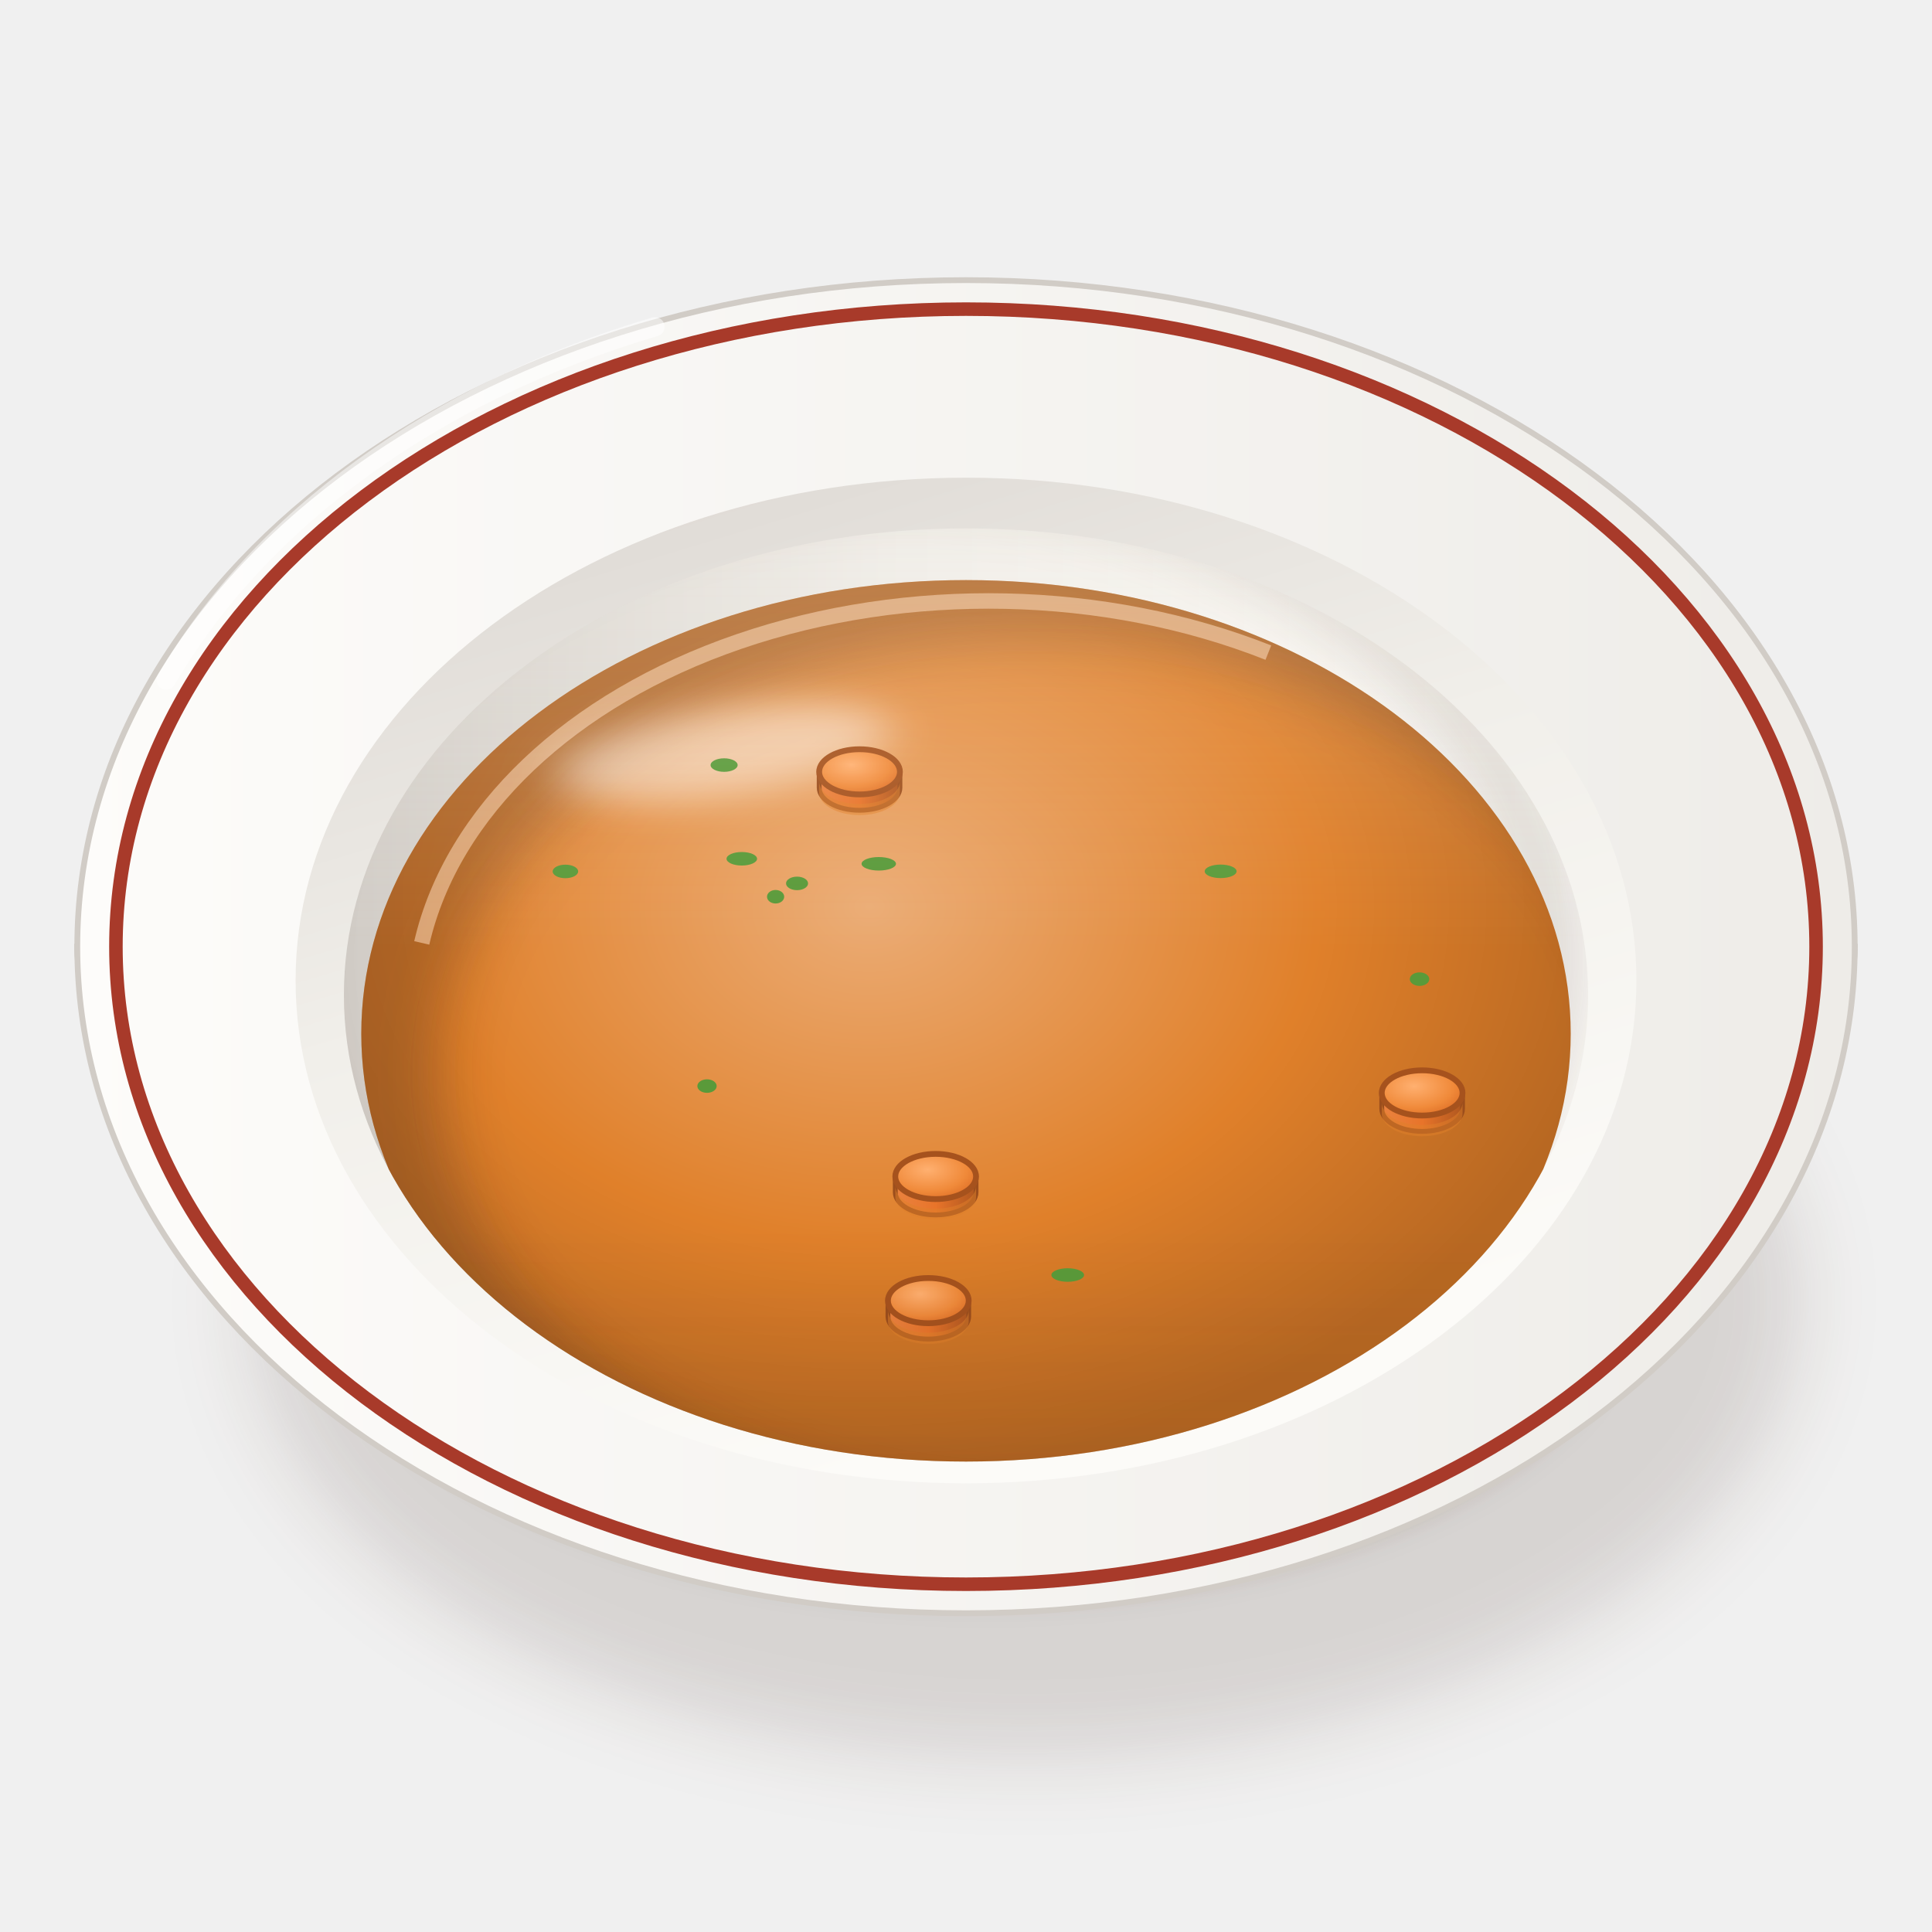
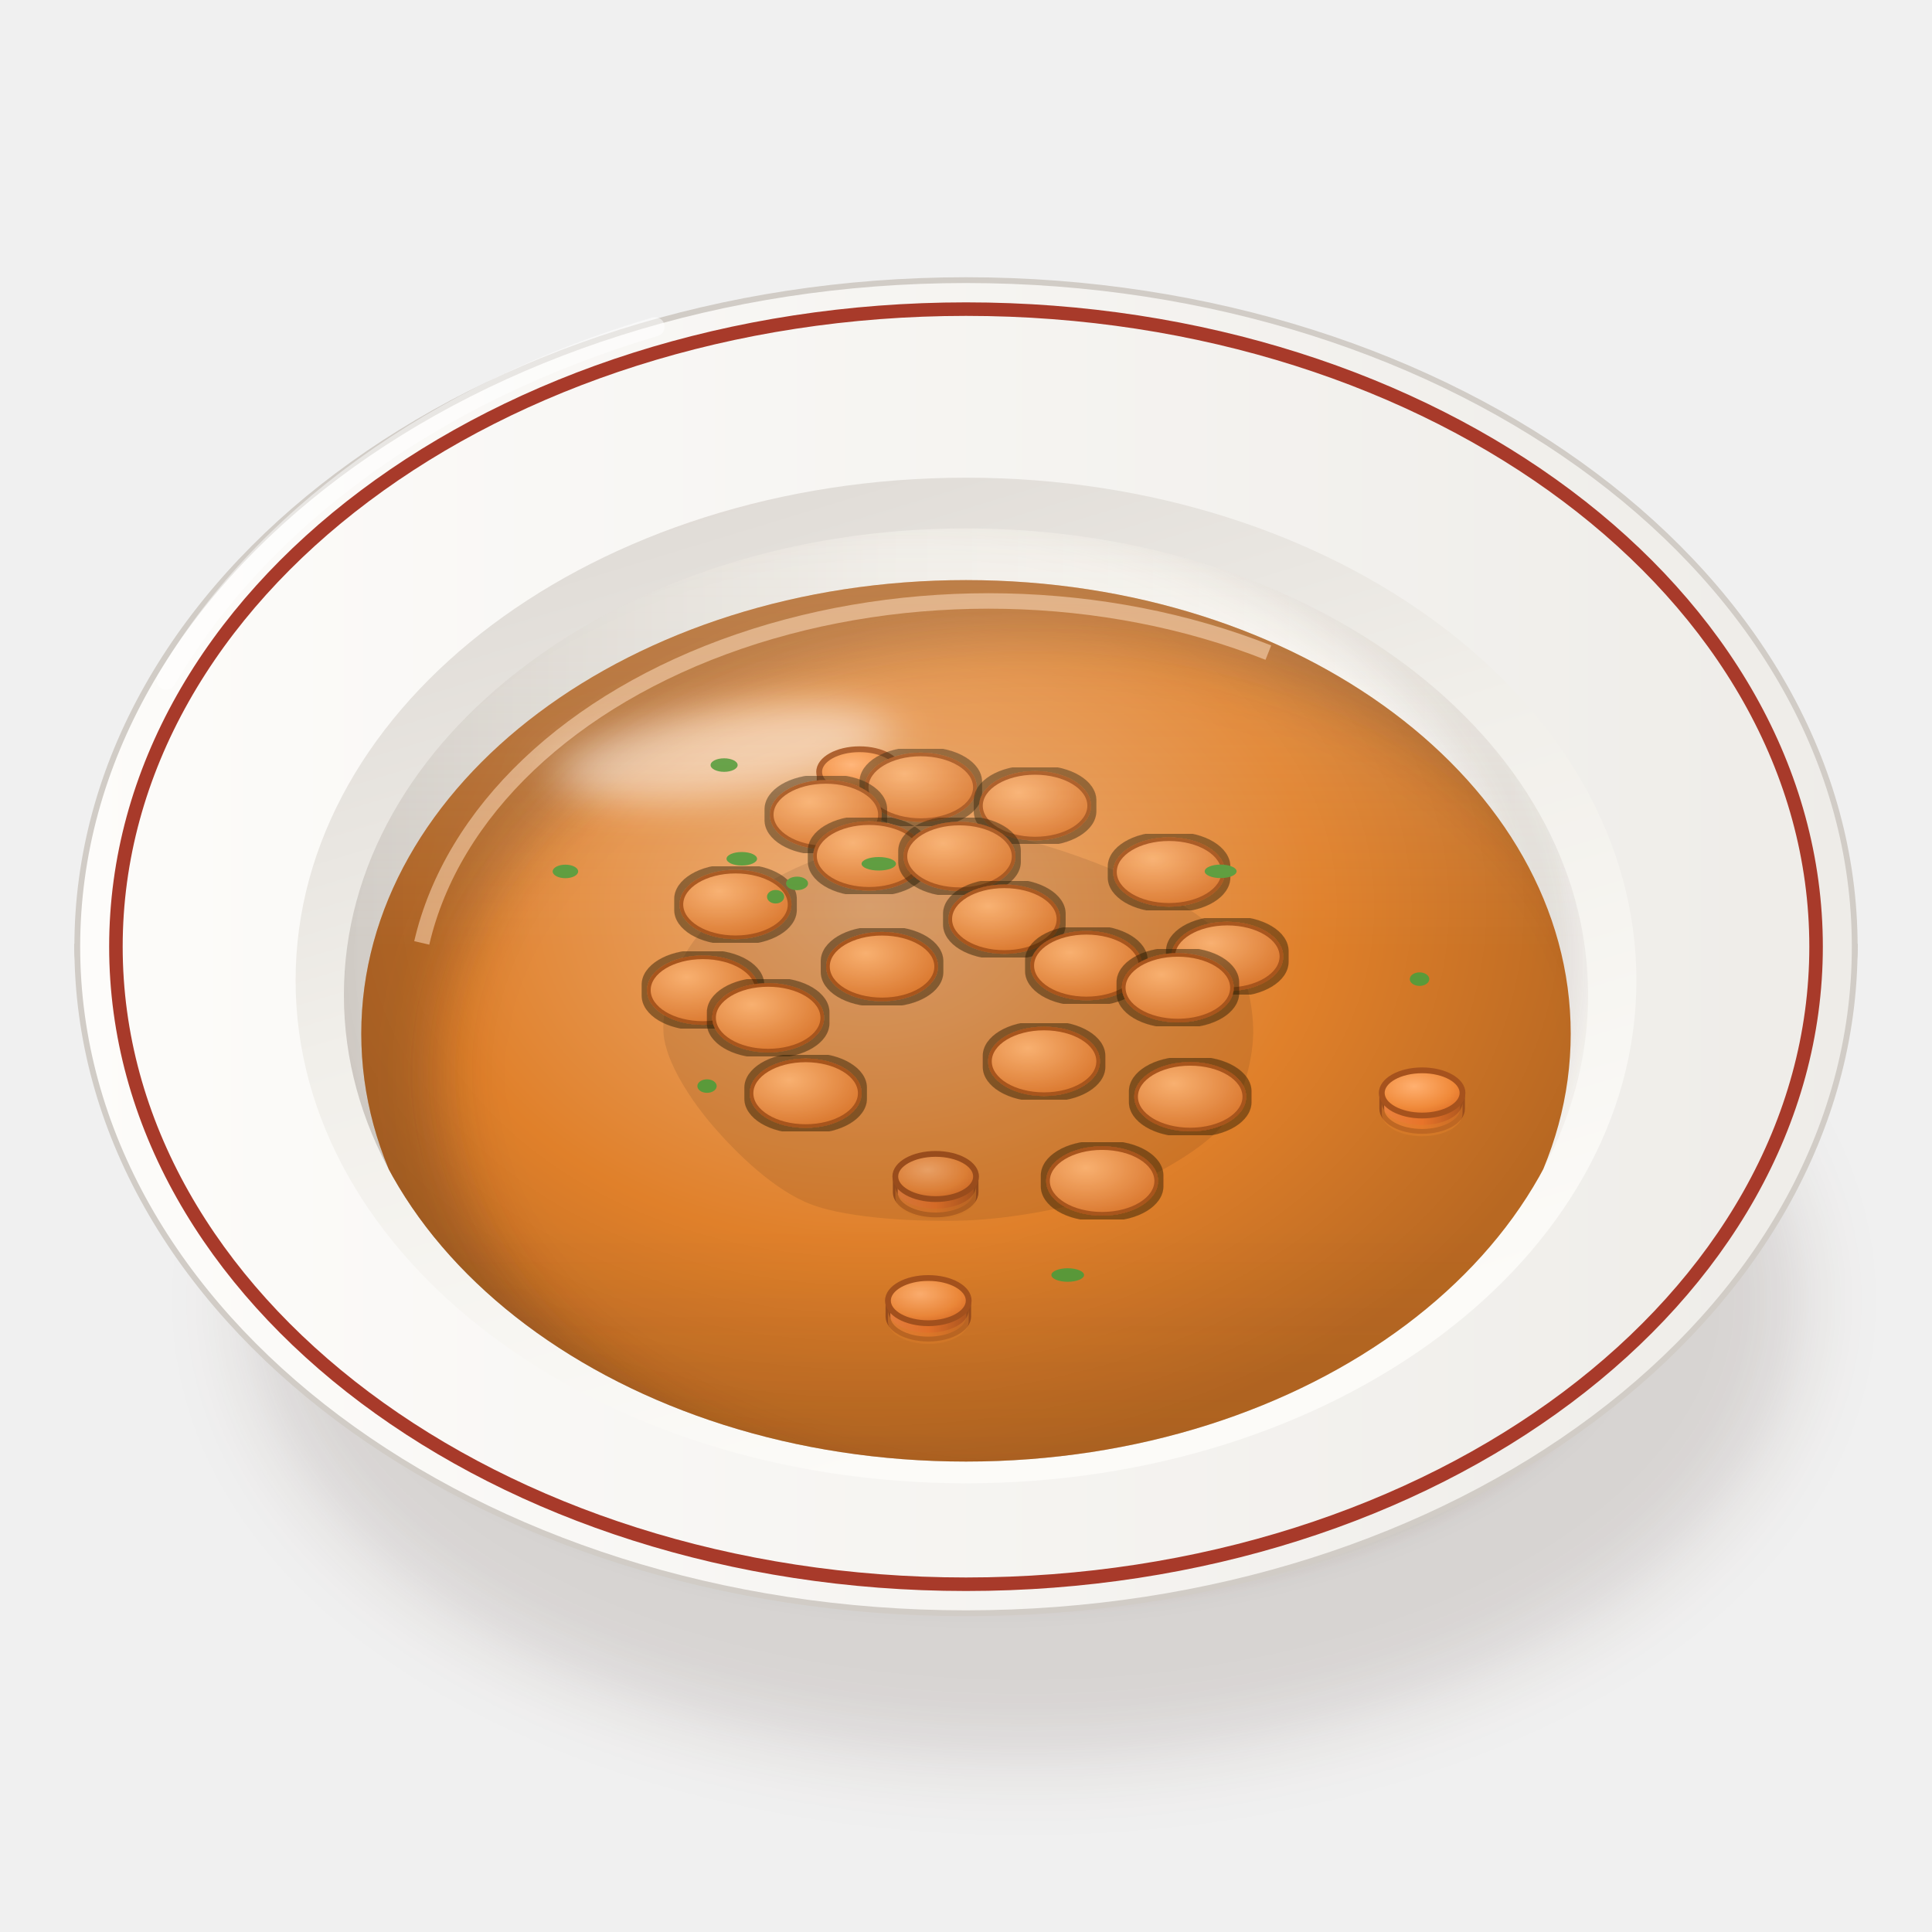
<svg xmlns="http://www.w3.org/2000/svg" viewBox="0 0 200 200" width="400" height="400">
  <defs>
    <filter id="pl_soczewicowa-1" x="-50%" y="-50%" width="200%" height="200%">
      <feGaussianBlur stdDeviation="4" />
    </filter>
    <filter id="pl_soczewicowa-2" x="-50%" y="-50%" width="200%" height="200%">
      <feGaussianBlur stdDeviation="1.6" />
    </filter>
    <linearGradient id="pl_soczewicowa-3" x1="0" y1="0" x2="1" y2="0">
      <stop offset="0" stop-color="#fbfbf7" />
      <stop offset="0.6" stop-color="#eae8e3" />
      <stop offset="1" stop-color="#c9c3bc" />
    </linearGradient>
    <linearGradient id="pl_soczewicowa-4" x1="0" y1="0" x2="1" y2="0">
      <stop offset="0" stop-color="#fdfcfa" />
      <stop offset="1" stop-color="#eeece8" />
    </linearGradient>
    <linearGradient id="pl_soczewicowa-5" x1="0" y1="0" x2="0.4" y2="1">
      <stop offset="0" stop-color="#dad5d0" />
      <stop offset="0.5" stop-color="#f1efea" />
      <stop offset="1" stop-color="#fcfbf8" />
    </linearGradient>
    <linearGradient id="pl_soczewicowa-6" x1="0" y1="0" x2="1" y2="0">
      <stop offset="0" stop-color="#d1ccc6" />
      <stop offset="0.45" stop-color="#eeece8" />
      <stop offset="1" stop-color="#fcfbf7" />
    </linearGradient>
    <clipPath id="pl_soczewicowa-7">
      <path d="M35.6,103A64.4,48.3 0 1 0 164.4,103A64.4,48.3 0 1 0 35.6,103Z" />
    </clipPath>
    <filter id="pl_soczewicowa-8" x="-50%" y="-50%" width="200%" height="200%">
      <feGaussianBlur stdDeviation="2.5" />
    </filter>
    <clipPath id="pl_soczewicowa-9">
      <path d="M35.6,103 A64.4,48.3 0 0 0 164.4,103 L200,103 L200,0 L0,0 L0,103Z" />
    </clipPath>
    <radialGradient id="pl_soczewicowa-10" cx="0.42" cy="0.36" r="0.62">
      <stop offset="0" stop-color="#ebac75" />
      <stop offset="0.6" stop-color="#e0802a" />
      <stop offset="1" stop-color="#b86822" />
    </radialGradient>
    <clipPath id="pl_soczewicowa-11">
      <path d="M37.4,107A62.6,46.95 0 1 0 162.6,107A62.6,46.95 0 1 0 37.4,107Z" />
    </clipPath>
    <filter id="pl_soczewicowa-12" x="-50%" y="-50%" width="200%" height="200%">
      <feGaussianBlur stdDeviation="3" />
    </filter>
    <filter id="pl_soczewicowa-13" x="-50%" y="-50%" width="200%" height="200%">
      <feGaussianBlur stdDeviation="2.2" />
    </filter>
    <radialGradient id="pl_soczewicowa-14" cx="0.4" cy="0.35" r="0.8">
      <stop offset="0" stop-color="#ffb070" />
      <stop offset="0.6" stop-color="#f08a3a" />
      <stop offset="1" stop-color="#d8641e" />
    </radialGradient>
    <linearGradient id="pl_soczewicowa-15" x1="0" y1="0" x2="1" y2="0">
      <stop offset="0" stop-color="#ea823f" />
      <stop offset="0.5" stop-color="#e8742a" />
      <stop offset="1" stop-color="#af571f" />
    </linearGradient>
-     <linearGradient id="pl_soczewicowa-16" x1="0" y1="0" x2="0" y2="1">
+     <radialGradient id="pl_soczewicowa-16" cx="0.35" cy="0.3" r="0.8">
+       <stop offset="0" stop-color="#f8b070" />
+       <stop offset="1" stop-color="#d8742a" />
+     </radialGradient>
+     <filter id="pl_soczewicowa-17" x="-8%" y="-8%" width="116%" height="116%">
+       <feMorphology in="SourceAlpha" operator="dilate" radius="0.5" result="d" />
+       <feFlood flood-color="#2a1206" flood-opacity="0.45" />
+       <feComposite in2="d" operator="in" result="o" />
+       <feMerge>
+         <feMergeNode in="o" />
+         <feMergeNode in="SourceGraphic" />
+       </feMerge>
+     </filter>
+     <linearGradient id="pl_soczewicowa-18" x1="0" y1="0" x2="0" y2="1">
      <stop offset="0" stop-color="#fff8ec" stop-opacity="0.2" />
      <stop offset="0.45" stop-color="#fff8ec" stop-opacity="0" />
      <stop offset="0.75" stop-color="#3a2212" stop-opacity="0" />
      <stop offset="1" stop-color="#3a2212" stop-opacity="0.1" />
    </linearGradient>
  </defs>
  <ellipse cx="106" cy="134.63" rx="80.37" ry="47.36" fill="#3a2212" opacity="0.14" filter="url(#pl_soczewicowa-1)" />
  <ellipse cx="102" cy="132.63" rx="66.02" ry="32.29" fill="#3a2212" opacity="0.28" filter="url(#pl_soczewicowa-2)" />
  <path d="M8,98 C8,114 32.8,134.7 44.8,136.77 L155.2,136.77 C167.2,134.7 192,114 192,98Z" fill="url(#pl_soczewicowa-3)" stroke="#c0bab3" stroke-width=".6" />
  <path d="M8,98A92,69 0 1 0 192,98A92,69 0 1 0 8,98Z" fill="url(#pl_soczewicowa-4)" stroke="#d1ccc6" stroke-width=".6" />
  <path d="M12,98A88,66 0 1 0 188,98A88,66 0 1 0 12,98Z" fill="none" stroke="#a83a2a" stroke-width="1.4" />
  <path d="M30.6,101.5A69.4,52.05 0 1 0 169.4,101.5A69.4,52.05 0 1 0 30.6,101.5Z" fill="url(#pl_soczewicowa-5)" />
  <path d="M35.6,103A64.4,48.3 0 1 0 164.4,103A64.4,48.3 0 1 0 35.6,103Z" fill="url(#pl_soczewicowa-6)" />
  <g clip-path="url(#pl_soczewicowa-7)">
    <path d="M27.6,99A66.4,50.3 0 1 0 160.4,99A66.4,50.3 0 1 0 27.6,99Z" fill="none" stroke="#3a2212" stroke-width="8" opacity=".14" filter="url(#pl_soczewicowa-8)" />
  </g>
  <g clip-path="url(#pl_soczewicowa-7)">
    <path d="M37.4,107A62.6,46.95 0 1 0 162.6,107A62.6,46.95 0 1 0 37.4,107Z" fill="url(#pl_soczewicowa-10)" />
    <g clip-path="url(#pl_soczewicowa-11)">
      <path fill-rule="evenodd" d="M0,0 H200 V200 H0Z M45.65,111A61.35,45.07 0 1 0 168.35,111A61.35,45.07 0 1 0 45.65,111Z" fill="#3a2212" opacity="0.3" filter="url(#pl_soczewicowa-12)" />
      <path d="M43.66,97.61 A59.47,42.26 0 0 1 131.3,67.56" stroke="#f1c69f" stroke-width="1.6" fill="none" opacity=".65" />
    </g>
  </g>
  <g clip-path="url(#pl_soczewicowa-11)">
    <ellipse cx="74.96" cy="77.89" rx="17.53" ry="4.5" fill="#fff" opacity="0.5" transform="rotate(-8 74.96 77.89)" filter="url(#pl_soczewicowa-13)" />
  </g>
  <g clip-path="url(#pl_soczewicowa-9)">
    <path d="M84.8,79.9 L84.8,81.54 A4.18,2.34 0 0 0 93.16,81.54 L93.16,79.9Z" fill="url(#pl_soczewicowa-15)" stroke="#9c4e1c" stroke-width=".5" />
    <path d="M84.8,80.89 A4.18,2.34 0 0 0 93.16,80.89 L93.16,82.04 A4.18,2.34 0 0 1 84.8,82.04Z" fill="#e0802a" opacity=".5" />
    <ellipse cx="88.98" cy="79.9" rx="4.18" ry="2.34" fill="url(#pl_soczewicowa-14)" stroke="#a6521d" stroke-width=".6" />
    <path d="M143.04,113.14 L143.04,114.78 A4.18,2.34 0 0 0 151.4,114.78 L151.4,113.14Z" fill="url(#pl_soczewicowa-15)" stroke="#9c4e1c" stroke-width=".5" />
    <path d="M143.04,114.12 A4.18,2.34 0 0 0 151.4,114.12 L151.4,115.28 A4.18,2.34 0 0 1 143.04,115.28Z" fill="#e0802a" opacity=".5" />
    <ellipse cx="147.22" cy="113.14" rx="4.18" ry="2.34" fill="url(#pl_soczewicowa-14)" stroke="#a6521d" stroke-width=".6" />
    <path d="M92.68,121.79 L92.68,123.43 A4.18,2.34 0 0 0 101.04,123.43 L101.04,121.79Z" fill="url(#pl_soczewicowa-15)" stroke="#9c4e1c" stroke-width=".5" />
    <path d="M92.68,122.78 A4.18,2.34 0 0 0 101.04,122.78 L101.04,123.93 A4.18,2.34 0 0 1 92.68,123.93Z" fill="#e0802a" opacity=".5" />
    <ellipse cx="96.86" cy="121.79" rx="4.18" ry="2.34" fill="url(#pl_soczewicowa-14)" stroke="#a6521d" stroke-width=".6" />
    <path d="M91.92,134.64 L91.92,136.28 A4.18,2.34 0 0 0 100.28,136.28 L100.28,134.64Z" fill="url(#pl_soczewicowa-15)" stroke="#9c4e1c" stroke-width=".5" />
    <path d="M91.92,135.62 A4.18,2.34 0 0 0 100.28,135.62 L100.28,136.78 A4.18,2.34 0 0 1 91.92,136.78Z" fill="#e0802a" opacity=".5" />
    <ellipse cx="96.1" cy="134.64" rx="4.18" ry="2.34" fill="url(#pl_soczewicowa-14)" stroke="#a6521d" stroke-width=".6" />
+     <path d="M129.73,107C129.67,109.95 128.55,114.28 126.32,116.77C124.1,119.26 118.85,122.16 114.9,123.59C110.95,125.03 104.62,126.17 100,126.34C95.38,126.51 88,126.17 84.08,124.72C80.17,123.28 76.22,119.34 73.91,116.68C71.6,114.03 68.92,109.99 68.69,107C68.45,104.01 70.05,99.41 72.35,96.74C74.64,94.07 79.85,90.79 83.99,89.18C88.14,87.57 95.31,85.86 100,85.98C104.68,86.11 111.22,88.38 115.22,90.04C119.23,91.71 124.51,94.55 126.69,97.09C128.86,99.63 129.78,104.05 129.73,107Z" fill="#3a2212" opacity=".12" />
+     <g filter="url(#pl_soczewicowa-17)">
+       <g transform="translate(95.32 81.5) scale(1.25) translate(-95.32 -81.5)">
+         <ellipse cx="95.32" cy="81.5" rx="4.48" ry="2.72" fill="url(#pl_soczewicowa-16)" stroke="#a8541e" stroke-width=".3" />
+       </g>
+     </g>
+     <g filter="url(#pl_soczewicowa-17)">
+       <g transform="translate(107.15 83.41) scale(1.25) translate(-107.15 -83.41)">
+         <ellipse cx="107.15" cy="83.41" rx="4.48" ry="2.72" fill="url(#pl_soczewicowa-16)" stroke="#a8541e" stroke-width=".3" />
+       </g>
+     </g>
+     <g filter="url(#pl_soczewicowa-17)">
+       <g transform="translate(85.49 84.34) scale(1.25) translate(-85.49 -84.34)">
+         <ellipse cx="85.49" cy="84.34" rx="4.48" ry="2.72" fill="url(#pl_soczewicowa-16)" stroke="#a8541e" stroke-width=".3" />
+       </g>
+     </g>
+     <g filter="url(#pl_soczewicowa-17)">
+       <g transform="translate(89.97 88.61) scale(1.25) translate(-89.97 -88.61)">
+         <ellipse cx="89.97" cy="88.61" rx="4.48" ry="2.72" fill="url(#pl_soczewicowa-16)" stroke="#a8541e" stroke-width=".3" />
+       </g>
+     </g>
+     <g filter="url(#pl_soczewicowa-17)">
+       <g transform="translate(99.33 88.65) scale(1.25) translate(-99.33 -88.65)">
+         <ellipse cx="99.33" cy="88.65" rx="4.48" ry="2.72" fill="url(#pl_soczewicowa-16)" stroke="#a8541e" stroke-width=".3" />
+       </g>
+     </g>
+     <g filter="url(#pl_soczewicowa-17)">
+       <g transform="translate(121.02 90.27) scale(1.25) translate(-121.02 -90.27)">
+         <ellipse cx="121.02" cy="90.27" rx="4.48" ry="2.72" fill="url(#pl_soczewicowa-16)" stroke="#a8541e" stroke-width=".3" />
+       </g>
+     </g>
+     <g filter="url(#pl_soczewicowa-17)">
+       <g transform="translate(76.14 93.63) scale(1.25) translate(-76.14 -93.63)">
+         <ellipse cx="76.14" cy="93.63" rx="4.48" ry="2.72" fill="url(#pl_soczewicowa-16)" stroke="#a8541e" stroke-width=".3" />
+       </g>
+     </g>
+     <g filter="url(#pl_soczewicowa-17)">
+       <g transform="translate(103.97 95.15) scale(1.25) translate(-103.97 -95.15)">
+         <ellipse cx="103.97" cy="95.15" rx="4.48" ry="2.72" fill="url(#pl_soczewicowa-16)" stroke="#a8541e" stroke-width=".3" />
+       </g>
+     </g>
+     <g filter="url(#pl_soczewicowa-17)">
+       <g transform="translate(127.05 99.01) scale(1.25) translate(-127.05 -99.01)">
+         <ellipse cx="127.05" cy="99.01" rx="4.48" ry="2.72" fill="url(#pl_soczewicowa-16)" stroke="#a8541e" stroke-width=".3" />
+       </g>
+     </g>
+     <g filter="url(#pl_soczewicowa-17)">
+       <g transform="translate(112.46 99.96) scale(1.25) translate(-112.46 -99.96)">
+         <ellipse cx="112.46" cy="99.96" rx="4.48" ry="2.72" fill="url(#pl_soczewicowa-16)" stroke="#a8541e" stroke-width=".3" />
+       </g>
+     </g>
+     <g filter="url(#pl_soczewicowa-17)">
+       <g transform="translate(91.31 100.06) scale(1.25) translate(-91.31 -100.06)">
+         <ellipse cx="91.31" cy="100.06" rx="4.48" ry="2.72" fill="url(#pl_soczewicowa-16)" stroke="#a8541e" stroke-width=".3" />
+       </g>
+     </g>
+     <g filter="url(#pl_soczewicowa-17)">
+       <g transform="translate(121.93 102.25) scale(1.25) translate(-121.93 -102.25)">
+         <ellipse cx="121.93" cy="102.25" rx="4.48" ry="2.72" fill="url(#pl_soczewicowa-16)" stroke="#a8541e" stroke-width=".3" />
+       </g>
+     </g>
+     <g filter="url(#pl_soczewicowa-17)">
+       <g transform="translate(72.77 102.5) scale(1.25) translate(-72.77 -102.5)">
+         <ellipse cx="72.77" cy="102.5" rx="4.48" ry="2.72" fill="url(#pl_soczewicowa-16)" stroke="#a8541e" stroke-width=".3" />
+       </g>
+     </g>
+     <g filter="url(#pl_soczewicowa-17)">
+       <g transform="translate(79.52 105.36) scale(1.25) translate(-79.52 -105.36)">
+         <ellipse cx="79.52" cy="105.36" rx="4.48" ry="2.72" fill="url(#pl_soczewicowa-16)" stroke="#a8541e" stroke-width=".3" />
+       </g>
+     </g>
+     <g filter="url(#pl_soczewicowa-17)">
+       <g transform="translate(108.08 109.87) scale(1.25) translate(-108.08 -109.87)">
+         <ellipse cx="108.08" cy="109.87" rx="4.48" ry="2.72" fill="url(#pl_soczewicowa-16)" stroke="#a8541e" stroke-width=".3" />
+       </g>
+     </g>
+     <g filter="url(#pl_soczewicowa-17)">
+       <g transform="translate(83.4 113.17) scale(1.25) translate(-83.4 -113.17)">
+         <ellipse cx="83.4" cy="113.17" rx="4.48" ry="2.72" fill="url(#pl_soczewicowa-16)" stroke="#a8541e" stroke-width=".3" />
+       </g>
+     </g>
+     <g filter="url(#pl_soczewicowa-17)">
+       <g transform="translate(123.21 113.53) scale(1.25) translate(-123.21 -113.53)">
+         <ellipse cx="123.21" cy="113.53" rx="4.48" ry="2.72" fill="url(#pl_soczewicowa-16)" stroke="#a8541e" stroke-width=".3" />
+       </g>
+     </g>
+     <g filter="url(#pl_soczewicowa-17)">
+       <g transform="translate(114.09 122.25) scale(1.25) translate(-114.09 -122.25)">
+         <ellipse cx="114.09" cy="122.25" rx="4.48" ry="2.72" fill="url(#pl_soczewicowa-16)" stroke="#a8541e" stroke-width=".3" />
+       </g>
+     </g>
    <ellipse cx="82.51" cy="91.45" rx="1.14" ry="0.7" fill="#5a9a3a" />
    <ellipse cx="110.53" cy="131.99" rx="1.69" ry="0.7" fill="#5a9a3a" />
    <ellipse cx="58.53" cy="90.21" rx="1.32" ry="0.7" fill="#5a9a3a" />
    <ellipse cx="90.97" cy="89.42" rx="1.78" ry="0.7" fill="#5a9a3a" />
    <ellipse cx="76.79" cy="88.9" rx="1.58" ry="0.7" fill="#5a9a3a" />
    <ellipse cx="73.19" cy="112.43" rx="1" ry="0.7" fill="#5a9a3a" />
    <ellipse cx="146.95" cy="101.36" rx="1.01" ry="0.7" fill="#5a9a3a" />
    <ellipse cx="74.96" cy="79.2" rx="1.4" ry="0.7" fill="#5a9a3a" />
    <ellipse cx="126.36" cy="90.2" rx="1.65" ry="0.7" fill="#5a9a3a" />
    <ellipse cx="80.29" cy="92.83" rx="0.89" ry="0.7" fill="#5a9a3a" />
    <g clip-path="url(#pl_soczewicowa-11)" />
  </g>
-   <rect x="0" y="54.7" width="200" height="96.6" fill="url(#pl_soczewicowa-16)" clip-path="url(#pl_soczewicowa-7)" />
+   <rect x="0" y="54.7" width="200" height="96.6" fill="url(#pl_soczewicowa-18)" clip-path="url(#pl_soczewicowa-7)" />
  <path d="M17.2,70.4 A92,69 0 0 1 67.8,33.83" stroke="#fff" stroke-width="2" fill="none" stroke-linecap="round" opacity="0.5" />
</svg>
